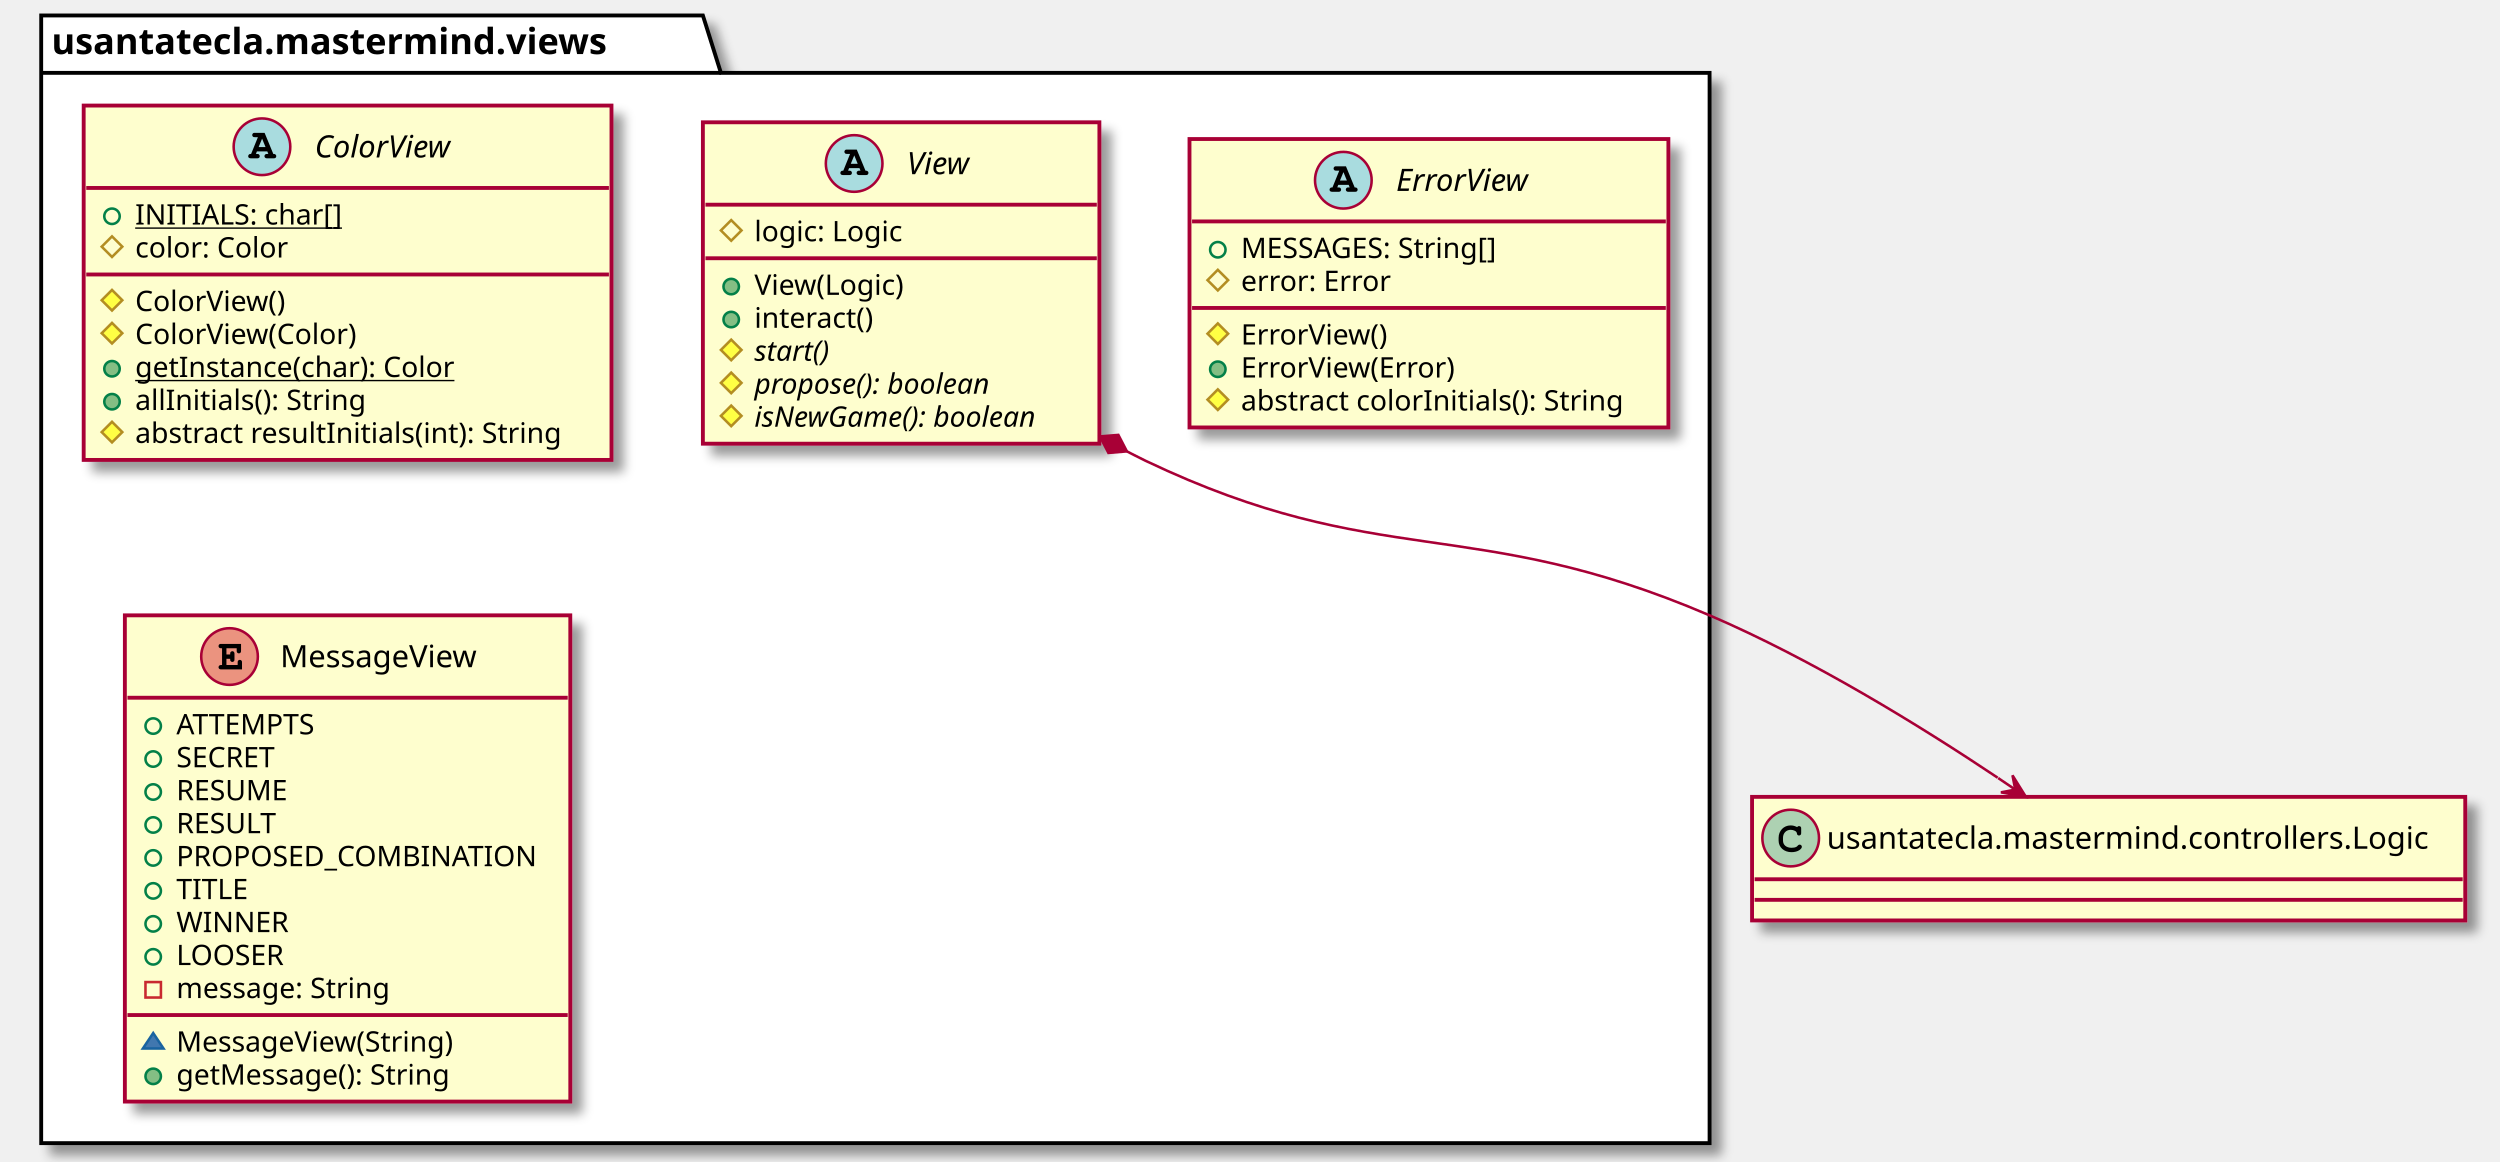
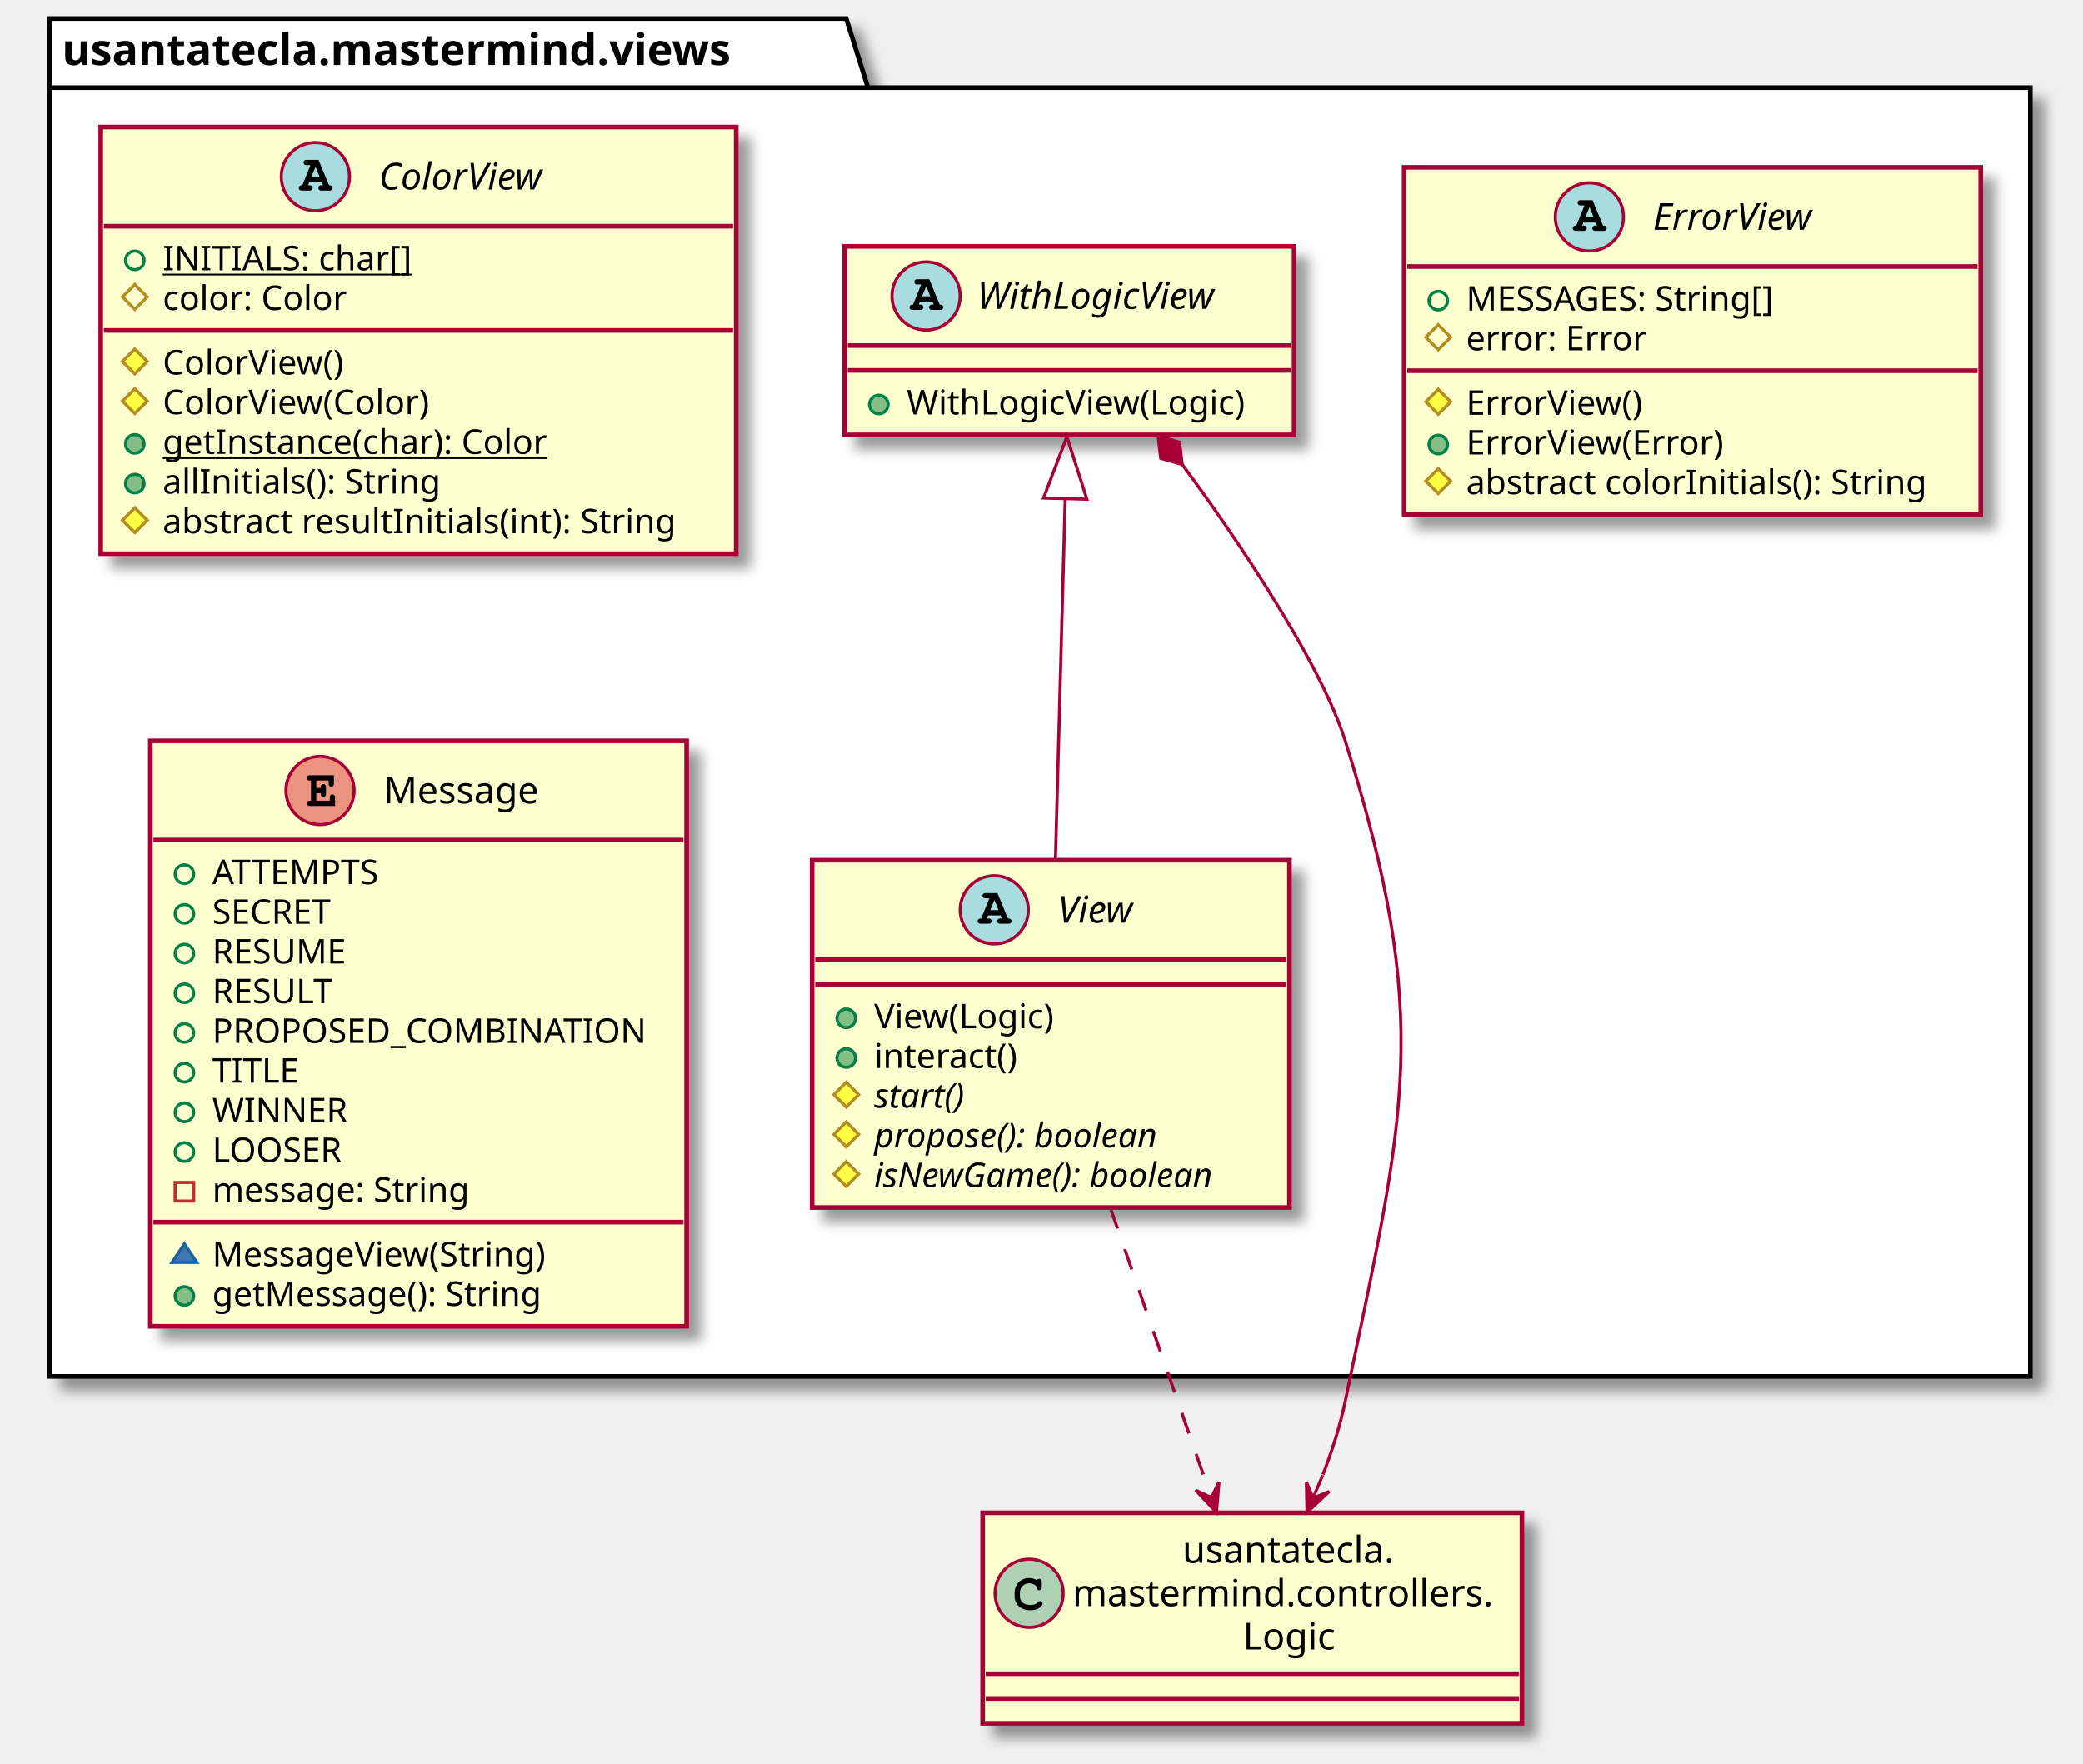
- <svg xmlns="http://www.w3.org/2000/svg" contentScriptType="application/ecmascript" contentStyleType="text/css" height="451px" preserveAspectRatio="none" style="width:971px;height:451px;" version="1.1" viewBox="0 0 971 451" width="971px" zoomAndPan="magnify">
+ <svg xmlns="http://www.w3.org/2000/svg" contentScriptType="application/ecmascript" contentStyleType="text/css" height="569px" preserveAspectRatio="none" style="width:672px;height:569px;" version="1.1" viewBox="0 0 672 569" width="672px" zoomAndPan="magnify">
  <defs>
-     <filter height="300%" id="fg0pt6y66qilp" width="300%" x="-1" y="-1">
+     <filter height="300%" id="f3wmjl986huc2" width="300%" x="-1" y="-1">
      <feGaussianBlur result="blurOut" stdDeviation="2.0" />
      <feColorMatrix in="blurOut" result="blurOut2" type="matrix" values="0 0 0 0 0 0 0 0 0 0 0 0 0 0 0 0 0 0 .4 0" />
      <feOffset dx="4.0" dy="4.0" in="blurOut2" result="blurOut3" />
      <feBlend in="SourceGraphic" in2="blurOut3" mode="normal" />
    </filter>
  </defs>
  <g>
-     <polygon fill="#FFFFFF" filter="url(#fg0pt6y66qilp)" points="16,6,273,6,280,28.297,664,28.297,664,444,16,444,16,6" style="stroke:#000000;stroke-width:1.5;" />
+     <polygon fill="#FFFFFF" filter="url(#f3wmjl986huc2)" points="16,6,273,6,280,28.297,655,28.297,655,444,16,444,16,6" style="stroke:#000000;stroke-width:1.5;" />
    <line style="stroke:#000000;stroke-width:1.5;" x1="16" x2="280" y1="28.297" y2="28.297" />
    <text fill="#000000" font-family="sans-serif" font-size="14" font-weight="bold" lengthAdjust="spacingAndGlyphs" textLength="251" x="20" y="20.995">usantatecla.mastermind.views</text>
-     <rect codeLine="1" fill="#FEFECE" filter="url(#fg0pt6y66qilp)" height="137.633" id="usantatecla.mastermind.views.ColorView" style="stroke:#A80036;stroke-width:1.5;" width="205" x="32.5" y="41" />
+     <rect codeLine="3" fill="#FEFECE" filter="url(#f3wmjl986huc2)" height="60.805" id="usantatecla.mastermind.views.WithLogicView" style="stroke:#A80036;stroke-width:1.5;" width="145" x="272.5" y="79.5" />
+     <ellipse cx="298.75" cy="95.5" fill="#A9DCDF" rx="11" ry="11" style="stroke:#A80036;stroke-width:1.0;" />
+     <path d="M300.828,97.312 L301.219,98.297 L300.828,98.297 C300.375,98.297 300.266,98.312 300.109,98.422 C299.859,98.578 299.703,98.859 299.703,99.156 C299.703,99.422 299.844,99.672 300.062,99.828 C300.203,99.953 300.406,100 300.828,100 L303.188,100 C303.547,100 303.766,99.969 303.906,99.875 C304.156,99.734 304.312,99.438 304.312,99.156 C304.312,98.875 304.172,98.625 303.953,98.469 C303.781,98.328 303.625,98.297 303.156,98.297 L299.766,90.094 L296.094,90.094 C295.641,90.094 295.516,90.109 295.359,90.203 C295.109,90.375 294.953,90.656 294.953,90.938 C294.953,91.219 295.094,91.469 295.312,91.641 C295.484,91.75 295.656,91.781 296.094,91.781 L297.172,91.781 L294.531,98.297 C294.109,98.297 293.953,98.312 293.797,98.422 C293.547,98.578 293.391,98.859 293.391,99.156 C293.391,99.719 293.766,100 294.516,100 L296.781,100 C297.141,100 297.359,99.969 297.484,99.875 C297.75,99.734 297.891,99.438 297.891,99.156 C297.891,98.875 297.766,98.625 297.547,98.453 C297.375,98.328 297.234,98.297 296.781,98.297 L296.391,98.297 L296.781,97.312 L300.828,97.312 Z M300.125,95.609 L297.453,95.609 L298.797,92.344 L300.125,95.609 Z " fill="#000000" />
+     <text fill="#000000" font-family="sans-serif" font-size="12" font-style="italic" lengthAdjust="spacingAndGlyphs" textLength="88" x="315.25" y="99.654">WithLogicView</text>
+     <line style="stroke:#A80036;stroke-width:1.5;" x1="273.5" x2="416.5" y1="111.5" y2="111.5" />
+     <line style="stroke:#A80036;stroke-width:1.5;" x1="273.5" x2="416.5" y1="119.5" y2="119.5" />
+     <ellipse cx="283.5" cy="130.5" fill="#84BE84" rx="3" ry="3" style="stroke:#038048;stroke-width:1.0;" />
+     <text fill="#000000" font-family="sans-serif" font-size="11" lengthAdjust="spacingAndGlyphs" textLength="119" x="292.5" y="133.71">WithLogicView(Logic)</text>
+     <rect codeLine="8" fill="#FEFECE" filter="url(#f3wmjl986huc2)" height="137.633" id="usantatecla.mastermind.views.ColorView" style="stroke:#A80036;stroke-width:1.5;" width="205" x="32.5" y="41" />
    <ellipse cx="101.75" cy="57" fill="#A9DCDF" rx="11" ry="11" style="stroke:#A80036;stroke-width:1.0;" />
    <path d="M103.828,58.812 L104.219,59.797 L103.828,59.797 C103.375,59.797 103.266,59.812 103.109,59.922 C102.859,60.078 102.703,60.359 102.703,60.656 C102.703,60.922 102.844,61.172 103.062,61.328 C103.203,61.453 103.406,61.5 103.828,61.5 L106.188,61.5 C106.547,61.5 106.766,61.469 106.906,61.375 C107.156,61.234 107.312,60.938 107.312,60.656 C107.312,60.375 107.172,60.125 106.953,59.969 C106.781,59.828 106.625,59.797 106.156,59.797 L102.766,51.594 L99.094,51.594 C98.641,51.594 98.516,51.609 98.359,51.703 C98.109,51.875 97.953,52.156 97.953,52.438 C97.953,52.719 98.094,52.969 98.312,53.141 C98.484,53.25 98.656,53.281 99.094,53.281 L100.172,53.281 L97.531,59.797 C97.109,59.797 96.953,59.812 96.797,59.922 C96.547,60.078 96.391,60.359 96.391,60.656 C96.391,61.219 96.766,61.5 97.516,61.5 L99.781,61.5 C100.141,61.5 100.359,61.469 100.484,61.375 C100.75,61.234 100.891,60.938 100.891,60.656 C100.891,60.375 100.766,60.125 100.547,59.953 C100.375,59.828 100.234,59.797 99.781,59.797 L99.391,59.797 L99.781,58.812 L103.828,58.812 Z M103.125,57.109 L100.453,57.109 L101.797,53.844 L103.125,57.109 Z " fill="#000000" />
    <text fill="#000000" font-family="sans-serif" font-size="12" font-style="italic" lengthAdjust="spacingAndGlyphs" textLength="58" x="122.25" y="61.154">ColorView</text>
    <line style="stroke:#A80036;stroke-width:1.5;" x1="33.5" x2="236.5" y1="73" y2="73" />
    <ellipse cx="43.5" cy="84" fill="none" rx="3" ry="3" style="stroke:#038048;stroke-width:1.0;" />
    <text fill="#000000" font-family="sans-serif" font-size="11" lengthAdjust="spacingAndGlyphs" text-decoration="underline" textLength="85" x="52.5" y="87.21">INITIALS: char[]</text>
    <polygon fill="none" points="43.5,91.805,47.5,95.805,43.5,99.805,39.5,95.805" style="stroke:#B38D22;stroke-width:1.0;" />
    <text fill="#000000" font-family="sans-serif" font-size="11" lengthAdjust="spacingAndGlyphs" textLength="63" x="52.5" y="100.015">color: Color</text>
    <line style="stroke:#A80036;stroke-width:1.5;" x1="33.5" x2="236.5" y1="106.609" y2="106.609" />
    <polygon fill="#FFFF44" points="43.5,112.609,47.5,116.609,43.5,120.609,39.5,116.609" style="stroke:#B38D22;stroke-width:1.0;" />
    <text fill="#000000" font-family="sans-serif" font-size="11" lengthAdjust="spacingAndGlyphs" textLength="65" x="52.5" y="120.82">ColorView()</text>
    <polygon fill="#FFFF44" points="43.5,125.414,47.5,129.414,43.5,133.414,39.5,129.414" style="stroke:#B38D22;stroke-width:1.0;" />
    <text fill="#000000" font-family="sans-serif" font-size="11" lengthAdjust="spacingAndGlyphs" textLength="94" x="52.5" y="133.625">ColorView(Color)</text>
    <ellipse cx="43.5" cy="143.219" fill="#84BE84" rx="3" ry="3" style="stroke:#038048;stroke-width:1.0;" />
    <text fill="#000000" font-family="sans-serif" font-size="11" lengthAdjust="spacingAndGlyphs" text-decoration="underline" textLength="135" x="52.5" y="146.429">getInstance(char): Color</text>
    <ellipse cx="43.5" cy="156.023" fill="#84BE84" rx="3" ry="3" style="stroke:#038048;stroke-width:1.0;" />
    <text fill="#000000" font-family="sans-serif" font-size="11" lengthAdjust="spacingAndGlyphs" textLength="97" x="52.5" y="159.234">allInitials(): String</text>
    <polygon fill="#FFFF44" points="43.5,163.828,47.5,167.828,43.5,171.828,39.5,167.828" style="stroke:#B38D22;stroke-width:1.0;" />
    <text fill="#000000" font-family="sans-serif" font-size="11" lengthAdjust="spacingAndGlyphs" textLength="179" x="52.5" y="172.039">abstract resultInitials(int): String</text>
-     <rect codeLine="11" fill="#FEFECE" filter="url(#fg0pt6y66qilp)" height="112.023" id="usantatecla.mastermind.views.ErrorView" style="stroke:#A80036;stroke-width:1.5;" width="186" x="462" y="54" />
-     <ellipse cx="521.75" cy="70" fill="#A9DCDF" rx="11" ry="11" style="stroke:#A80036;stroke-width:1.0;" />
-     <path d="M523.828,71.812 L524.219,72.797 L523.828,72.797 C523.375,72.797 523.266,72.812 523.109,72.922 C522.859,73.078 522.703,73.359 522.703,73.656 C522.703,73.922 522.844,74.172 523.062,74.328 C523.203,74.453 523.406,74.5 523.828,74.5 L526.188,74.5 C526.547,74.5 526.766,74.469 526.906,74.375 C527.156,74.234 527.312,73.938 527.312,73.656 C527.312,73.375 527.172,73.125 526.953,72.969 C526.781,72.828 526.625,72.797 526.156,72.797 L522.766,64.594 L519.094,64.594 C518.641,64.594 518.516,64.609 518.359,64.703 C518.109,64.875 517.953,65.156 517.953,65.438 C517.953,65.719 518.094,65.969 518.312,66.141 C518.484,66.25 518.656,66.281 519.094,66.281 L520.172,66.281 L517.531,72.797 C517.109,72.797 516.953,72.812 516.797,72.922 C516.547,73.078 516.391,73.359 516.391,73.656 C516.391,74.219 516.766,74.5 517.516,74.5 L519.781,74.5 C520.141,74.5 520.359,74.469 520.484,74.375 C520.75,74.234 520.891,73.938 520.891,73.656 C520.891,73.375 520.766,73.125 520.547,72.953 C520.375,72.828 520.234,72.797 519.781,72.797 L519.391,72.797 L519.781,71.812 L523.828,71.812 Z M523.125,70.109 L520.453,70.109 L521.797,66.844 L523.125,70.109 Z " fill="#000000" />
-     <text fill="#000000" font-family="sans-serif" font-size="12" font-style="italic" lengthAdjust="spacingAndGlyphs" textLength="58" x="542.25" y="74.154">ErrorView</text>
-     <line style="stroke:#A80036;stroke-width:1.5;" x1="463" x2="647" y1="86" y2="86" />
-     <ellipse cx="473" cy="97" fill="none" rx="3" ry="3" style="stroke:#038048;stroke-width:1.0;" />
-     <text fill="#000000" font-family="sans-serif" font-size="11" lengthAdjust="spacingAndGlyphs" textLength="112" x="482" y="100.21">MESSAGES: String[]</text>
-     <polygon fill="none" points="473,104.805,477,108.805,473,112.805,469,108.805" style="stroke:#B38D22;stroke-width:1.0;" />
-     <text fill="#000000" font-family="sans-serif" font-size="11" lengthAdjust="spacingAndGlyphs" textLength="60" x="482" y="113.015">error: Error</text>
-     <line style="stroke:#A80036;stroke-width:1.5;" x1="463" x2="647" y1="119.609" y2="119.609" />
-     <polygon fill="#FFFF44" points="473,125.609,477,129.609,473,133.609,469,129.609" style="stroke:#B38D22;stroke-width:1.0;" />
-     <text fill="#000000" font-family="sans-serif" font-size="11" lengthAdjust="spacingAndGlyphs" textLength="62" x="482" y="133.82">ErrorView()</text>
-     <ellipse cx="473" cy="143.414" fill="#84BE84" rx="3" ry="3" style="stroke:#038048;stroke-width:1.0;" />
-     <text fill="#000000" font-family="sans-serif" font-size="11" lengthAdjust="spacingAndGlyphs" textLength="88" x="482" y="146.625">ErrorView(Error)</text>
-     <polygon fill="#FFFF44" points="473,151.219,477,155.219,473,159.219,469,155.219" style="stroke:#B38D22;stroke-width:1.0;" />
-     <text fill="#000000" font-family="sans-serif" font-size="11" lengthAdjust="spacingAndGlyphs" textLength="160" x="482" y="159.429">abstract colorInitials(): String</text>
-     <rect codeLine="19" fill="#FEFECE" filter="url(#fg0pt6y66qilp)" height="188.852" id="usantatecla.mastermind.views.Message" style="stroke:#A80036;stroke-width:1.5;" width="173" x="48.5" y="239" />
-     <ellipse cx="89.15" cy="255" fill="#EB937F" rx="11" ry="11" style="stroke:#A80036;stroke-width:1.0;" />
-     <path d="M87.947,255.875 L89.4,255.875 L89.4,255.984 C89.4,256.391 89.431,256.547 89.509,256.703 C89.666,256.953 89.947,257.109 90.244,257.109 C90.494,257.109 90.759,256.969 90.916,256.75 C91.041,256.594 91.072,256.438 91.072,255.984 L91.072,254.062 C91.072,253.906 91.072,253.859 91.056,253.703 C90.994,253.234 90.681,252.922 90.228,252.922 C89.978,252.922 89.713,253.062 89.541,253.281 C89.431,253.453 89.4,253.609 89.4,254.062 L89.4,254.188 L87.947,254.188 L87.947,251.781 L91.931,251.781 L91.931,252.641 C91.931,253.047 91.963,253.219 92.041,253.375 C92.213,253.625 92.494,253.781 92.775,253.781 C93.041,253.781 93.306,253.641 93.478,253.422 C93.588,253.25 93.619,253.109 93.619,252.641 L93.619,250.094 L85.994,250.094 C85.556,250.094 85.431,250.109 85.275,250.203 C85.025,250.359 84.869,250.656 84.869,250.938 C84.869,251.219 85.009,251.469 85.228,251.641 C85.384,251.75 85.572,251.781 85.994,251.781 L86.244,251.781 L86.244,258.297 L85.994,258.297 C85.588,258.297 85.431,258.312 85.275,258.422 C85.025,258.594 84.869,258.859 84.869,259.156 C84.869,259.422 85.009,259.672 85.228,259.828 C85.369,259.953 85.603,260 85.994,260 L93.994,260 L93.994,257.422 C93.994,256.984 93.963,256.844 93.884,256.688 C93.713,256.438 93.431,256.281 93.15,256.281 C92.884,256.281 92.619,256.391 92.447,256.641 C92.338,256.797 92.306,256.938 92.306,257.422 L92.306,258.297 L87.947,258.297 L87.947,255.875 Z " fill="#000000" />
-     <text fill="#000000" font-family="sans-serif" font-size="12" lengthAdjust="spacingAndGlyphs" textLength="84" x="108.85" y="259.154">MessageView</text>
+     <rect codeLine="18" fill="#FEFECE" filter="url(#f3wmjl986huc2)" height="112.023" id="usantatecla.mastermind.views.ErrorView" style="stroke:#A80036;stroke-width:1.5;" width="186" x="453" y="54" />
+     <ellipse cx="512.75" cy="70" fill="#A9DCDF" rx="11" ry="11" style="stroke:#A80036;stroke-width:1.0;" />
+     <path d="M514.828,71.812 L515.219,72.797 L514.828,72.797 C514.375,72.797 514.266,72.812 514.109,72.922 C513.859,73.078 513.703,73.359 513.703,73.656 C513.703,73.922 513.844,74.172 514.062,74.328 C514.203,74.453 514.406,74.5 514.828,74.5 L517.188,74.5 C517.547,74.5 517.766,74.469 517.906,74.375 C518.156,74.234 518.312,73.938 518.312,73.656 C518.312,73.375 518.172,73.125 517.953,72.969 C517.781,72.828 517.625,72.797 517.156,72.797 L513.766,64.594 L510.094,64.594 C509.641,64.594 509.516,64.609 509.359,64.703 C509.109,64.875 508.953,65.156 508.953,65.438 C508.953,65.719 509.094,65.969 509.312,66.141 C509.484,66.25 509.656,66.281 510.094,66.281 L511.172,66.281 L508.531,72.797 C508.109,72.797 507.953,72.812 507.797,72.922 C507.547,73.078 507.391,73.359 507.391,73.656 C507.391,74.219 507.766,74.5 508.516,74.5 L510.781,74.5 C511.141,74.5 511.359,74.469 511.484,74.375 C511.75,74.234 511.891,73.938 511.891,73.656 C511.891,73.375 511.766,73.125 511.547,72.953 C511.375,72.828 511.234,72.797 510.781,72.797 L510.391,72.797 L510.781,71.812 L514.828,71.812 Z M514.125,70.109 L511.453,70.109 L512.797,66.844 L514.125,70.109 Z " fill="#000000" />
+     <text fill="#000000" font-family="sans-serif" font-size="12" font-style="italic" lengthAdjust="spacingAndGlyphs" textLength="58" x="533.25" y="74.154">ErrorView</text>
+     <line style="stroke:#A80036;stroke-width:1.5;" x1="454" x2="638" y1="86" y2="86" />
+     <ellipse cx="464" cy="97" fill="none" rx="3" ry="3" style="stroke:#038048;stroke-width:1.0;" />
+     <text fill="#000000" font-family="sans-serif" font-size="11" lengthAdjust="spacingAndGlyphs" textLength="112" x="473" y="100.21">MESSAGES: String[]</text>
+     <polygon fill="none" points="464,104.805,468,108.805,464,112.805,460,108.805" style="stroke:#B38D22;stroke-width:1.0;" />
+     <text fill="#000000" font-family="sans-serif" font-size="11" lengthAdjust="spacingAndGlyphs" textLength="60" x="473" y="113.015">error: Error</text>
+     <line style="stroke:#A80036;stroke-width:1.5;" x1="454" x2="638" y1="119.609" y2="119.609" />
+     <polygon fill="#FFFF44" points="464,125.609,468,129.609,464,133.609,460,129.609" style="stroke:#B38D22;stroke-width:1.0;" />
+     <text fill="#000000" font-family="sans-serif" font-size="11" lengthAdjust="spacingAndGlyphs" textLength="62" x="473" y="133.82">ErrorView()</text>
+     <ellipse cx="464" cy="143.414" fill="#84BE84" rx="3" ry="3" style="stroke:#038048;stroke-width:1.0;" />
+     <text fill="#000000" font-family="sans-serif" font-size="11" lengthAdjust="spacingAndGlyphs" textLength="88" x="473" y="146.625">ErrorView(Error)</text>
+     <polygon fill="#FFFF44" points="464,151.219,468,155.219,464,159.219,460,155.219" style="stroke:#B38D22;stroke-width:1.0;" />
+     <text fill="#000000" font-family="sans-serif" font-size="11" lengthAdjust="spacingAndGlyphs" textLength="160" x="473" y="159.429">abstract colorInitials(): String</text>
+     <rect codeLine="26" fill="#FEFECE" filter="url(#f3wmjl986huc2)" height="188.852" id="usantatecla.mastermind.views.Message" style="stroke:#A80036;stroke-width:1.5;" width="173" x="48.5" y="239" />
+     <ellipse cx="103.25" cy="255" fill="#EB937F" rx="11" ry="11" style="stroke:#A80036;stroke-width:1.0;" />
+     <path d="M102.047,255.875 L103.5,255.875 L103.5,255.984 C103.5,256.391 103.531,256.547 103.609,256.703 C103.766,256.953 104.047,257.109 104.344,257.109 C104.594,257.109 104.859,256.969 105.016,256.75 C105.141,256.594 105.172,256.438 105.172,255.984 L105.172,254.062 C105.172,253.906 105.172,253.859 105.156,253.703 C105.094,253.234 104.781,252.922 104.328,252.922 C104.078,252.922 103.812,253.062 103.641,253.281 C103.531,253.453 103.5,253.609 103.5,254.062 L103.5,254.188 L102.047,254.188 L102.047,251.781 L106.031,251.781 L106.031,252.641 C106.031,253.047 106.062,253.219 106.141,253.375 C106.312,253.625 106.594,253.781 106.875,253.781 C107.141,253.781 107.406,253.641 107.578,253.422 C107.688,253.25 107.719,253.109 107.719,252.641 L107.719,250.094 L100.094,250.094 C99.656,250.094 99.531,250.109 99.375,250.203 C99.125,250.359 98.969,250.656 98.969,250.938 C98.969,251.219 99.109,251.469 99.328,251.641 C99.484,251.75 99.672,251.781 100.094,251.781 L100.344,251.781 L100.344,258.297 L100.094,258.297 C99.688,258.297 99.531,258.312 99.375,258.422 C99.125,258.594 98.969,258.859 98.969,259.156 C98.969,259.422 99.109,259.672 99.328,259.828 C99.469,259.953 99.703,260 100.094,260 L108.094,260 L108.094,257.422 C108.094,256.984 108.062,256.844 107.984,256.688 C107.812,256.438 107.531,256.281 107.25,256.281 C106.984,256.281 106.719,256.391 106.547,256.641 C106.438,256.797 106.406,256.938 106.406,257.422 L106.406,258.297 L102.047,258.297 L102.047,255.875 Z " fill="#000000" />
+     <text fill="#000000" font-family="sans-serif" font-size="12" lengthAdjust="spacingAndGlyphs" textLength="55" x="123.75" y="259.154">Message</text>
    <line style="stroke:#A80036;stroke-width:1.5;" x1="49.5" x2="220.5" y1="271" y2="271" />
    <ellipse cx="59.5" cy="282" fill="none" rx="3" ry="3" style="stroke:#038048;stroke-width:1.0;" />
    <text fill="#000000" font-family="sans-serif" font-size="11" lengthAdjust="spacingAndGlyphs" textLength="59" x="68.5" y="285.21">ATTEMPTS</text>
    <ellipse cx="59.5" cy="294.805" fill="none" rx="3" ry="3" style="stroke:#038048;stroke-width:1.0;" />
    <text fill="#000000" font-family="sans-serif" font-size="11" lengthAdjust="spacingAndGlyphs" textLength="44" x="68.5" y="298.015">SECRET</text>
    <ellipse cx="59.5" cy="307.609" fill="none" rx="3" ry="3" style="stroke:#038048;stroke-width:1.0;" />
    <text fill="#000000" font-family="sans-serif" font-size="11" lengthAdjust="spacingAndGlyphs" textLength="46" x="68.5" y="310.82">RESUME</text>
    <ellipse cx="59.5" cy="320.414" fill="none" rx="3" ry="3" style="stroke:#038048;stroke-width:1.0;" />
    <text fill="#000000" font-family="sans-serif" font-size="11" lengthAdjust="spacingAndGlyphs" textLength="43" x="68.5" y="323.625">RESULT</text>
    <ellipse cx="59.5" cy="333.219" fill="none" rx="3" ry="3" style="stroke:#038048;stroke-width:1.0;" />
    <text fill="#000000" font-family="sans-serif" font-size="11" lengthAdjust="spacingAndGlyphs" textLength="147" x="68.5" y="336.429">PROPOSED_COMBINATION</text>
    <ellipse cx="59.5" cy="346.023" fill="none" rx="3" ry="3" style="stroke:#038048;stroke-width:1.0;" />
    <text fill="#000000" font-family="sans-serif" font-size="11" lengthAdjust="spacingAndGlyphs" textLength="30" x="68.5" y="349.234">TITLE</text>
    <ellipse cx="59.5" cy="358.828" fill="none" rx="3" ry="3" style="stroke:#038048;stroke-width:1.0;" />
    <text fill="#000000" font-family="sans-serif" font-size="11" lengthAdjust="spacingAndGlyphs" textLength="44" x="68.5" y="362.039">WINNER</text>
    <ellipse cx="59.5" cy="371.633" fill="none" rx="3" ry="3" style="stroke:#038048;stroke-width:1.0;" />
    <text fill="#000000" font-family="sans-serif" font-size="11" lengthAdjust="spacingAndGlyphs" textLength="46" x="68.5" y="374.843">LOOSER</text>
    <rect fill="none" height="6" style="stroke:#C82930;stroke-width:1.0;" width="6" x="56.5" y="381.438" />
    <text fill="#000000" font-family="sans-serif" font-size="11" lengthAdjust="spacingAndGlyphs" textLength="93" x="68.5" y="387.648">message: String</text>
    <line style="stroke:#A80036;stroke-width:1.5;" x1="49.5" x2="220.5" y1="394.242" y2="394.242" />
    <polygon fill="#4177AF" points="59.5,401.242,55.5,407.242,63.5,407.242" style="stroke:#1963A0;stroke-width:1.0;" />
    <text fill="#000000" font-family="sans-serif" font-size="11" lengthAdjust="spacingAndGlyphs" textLength="120" x="68.5" y="408.453">MessageView(String)</text>
    <ellipse cx="59.5" cy="418.047" fill="#84BE84" rx="3" ry="3" style="stroke:#038048;stroke-width:1.0;" />
    <text fill="#000000" font-family="sans-serif" font-size="11" lengthAdjust="spacingAndGlyphs" textLength="118" x="68.5" y="421.257">getMessage(): String</text>
-     <rect codeLine="33" fill="#FEFECE" filter="url(#fg0pt6y66qilp)" height="124.828" id="usantatecla.mastermind.views.View" style="stroke:#A80036;stroke-width:1.5;" width="154" x="273" y="47.5" />
-     <ellipse cx="331.75" cy="63.5" fill="#A9DCDF" rx="11" ry="11" style="stroke:#A80036;stroke-width:1.0;" />
-     <path d="M333.828,65.312 L334.219,66.297 L333.828,66.297 C333.375,66.297 333.266,66.312 333.109,66.422 C332.859,66.578 332.703,66.859 332.703,67.156 C332.703,67.422 332.844,67.672 333.062,67.828 C333.203,67.953 333.406,68 333.828,68 L336.188,68 C336.547,68 336.766,67.969 336.906,67.875 C337.156,67.734 337.312,67.438 337.312,67.156 C337.312,66.875 337.172,66.625 336.953,66.469 C336.781,66.328 336.625,66.297 336.156,66.297 L332.766,58.094 L329.094,58.094 C328.641,58.094 328.516,58.109 328.359,58.203 C328.109,58.375 327.953,58.656 327.953,58.938 C327.953,59.219 328.094,59.469 328.312,59.641 C328.484,59.75 328.656,59.781 329.094,59.781 L330.172,59.781 L327.531,66.297 C327.109,66.297 326.953,66.312 326.797,66.422 C326.547,66.578 326.391,66.859 326.391,67.156 C326.391,67.719 326.766,68 327.516,68 L329.781,68 C330.141,68 330.359,67.969 330.484,67.875 C330.75,67.734 330.891,67.438 330.891,67.156 C330.891,66.875 330.766,66.625 330.547,66.453 C330.375,66.328 330.234,66.297 329.781,66.297 L329.391,66.297 L329.781,65.312 L333.828,65.312 Z M333.125,63.609 L330.453,63.609 L331.797,60.344 L333.125,63.609 Z " fill="#000000" />
-     <text fill="#000000" font-family="sans-serif" font-size="12" font-style="italic" lengthAdjust="spacingAndGlyphs" textLength="28" x="352.25" y="67.654">View</text>
-     <line style="stroke:#A80036;stroke-width:1.5;" x1="274" x2="426" y1="79.5" y2="79.5" />
-     <polygon fill="none" points="284,85.5,288,89.5,284,93.5,280,89.5" style="stroke:#B38D22;stroke-width:1.0;" />
-     <text fill="#000000" font-family="sans-serif" font-size="11" lengthAdjust="spacingAndGlyphs" textLength="62" x="293" y="93.71">logic: Logic</text>
-     <line style="stroke:#A80036;stroke-width:1.5;" x1="274" x2="426" y1="100.305" y2="100.305" />
-     <ellipse cx="284" cy="111.305" fill="#84BE84" rx="3" ry="3" style="stroke:#038048;stroke-width:1.0;" />
-     <text fill="#000000" font-family="sans-serif" font-size="11" lengthAdjust="spacingAndGlyphs" textLength="65" x="293" y="114.515">View(Logic)</text>
-     <ellipse cx="284" cy="124.109" fill="#84BE84" rx="3" ry="3" style="stroke:#038048;stroke-width:1.0;" />
-     <text fill="#000000" font-family="sans-serif" font-size="11" lengthAdjust="spacingAndGlyphs" textLength="51" x="293" y="127.32">interact()</text>
-     <polygon fill="#FFFF44" points="284,131.914,288,135.914,284,139.914,280,135.914" style="stroke:#B38D22;stroke-width:1.0;" />
-     <text fill="#000000" font-family="sans-serif" font-size="11" font-style="italic" lengthAdjust="spacingAndGlyphs" textLength="34" x="293" y="140.125">start()</text>
-     <polygon fill="#FFFF44" points="284,144.719,288,148.719,284,152.719,280,148.719" style="stroke:#B38D22;stroke-width:1.0;" />
-     <text fill="#000000" font-family="sans-serif" font-size="11" font-style="italic" lengthAdjust="spacingAndGlyphs" textLength="107" x="293" y="152.929">propose(): boolean</text>
-     <polygon fill="#FFFF44" points="284,157.523,288,161.523,284,165.523,280,161.523" style="stroke:#B38D22;stroke-width:1.0;" />
-     <text fill="#000000" font-family="sans-serif" font-size="11" font-style="italic" lengthAdjust="spacingAndGlyphs" textLength="128" x="293" y="165.734">isNewGame(): boolean</text>
-     <rect codeLine="41" fill="#FEFECE" filter="url(#fg0pt6y66qilp)" height="48" id="Logic" style="stroke:#A80036;stroke-width:1.5;" width="277" x="680.5" y="309.5" />
-     <ellipse cx="695.5" cy="325.5" fill="#ADD1B2" rx="11" ry="11" style="stroke:#A80036;stroke-width:1.0;" />
-     <path d="M697.844,321.172 C696.906,320.734 696.312,320.594 695.438,320.594 C692.812,320.594 690.812,322.672 690.812,325.391 L690.812,326.516 C690.812,329.094 692.922,330.984 695.812,330.984 C697.031,330.984 698.188,330.688 698.938,330.141 C699.516,329.734 699.844,329.281 699.844,328.891 C699.844,328.438 699.453,328.047 698.984,328.047 C698.766,328.047 698.562,328.125 698.375,328.312 C697.922,328.797 697.922,328.797 697.734,328.891 C697.312,329.156 696.625,329.281 695.859,329.281 C693.812,329.281 692.516,328.188 692.516,326.484 L692.516,325.391 C692.516,323.609 693.766,322.297 695.5,322.297 C696.078,322.297 696.688,322.453 697.156,322.703 C697.641,322.984 697.812,323.203 697.906,323.609 C697.969,324.016 698,324.141 698.141,324.266 C698.281,324.406 698.516,324.516 698.734,324.516 C699,324.516 699.266,324.375 699.438,324.156 C699.547,324 699.578,323.812 699.578,323.391 L699.578,321.969 C699.578,321.531 699.562,321.406 699.469,321.25 C699.312,320.984 699.031,320.844 698.734,320.844 C698.438,320.844 698.234,320.938 698.016,321.25 L697.844,321.172 Z " fill="#000000" />
-     <text fill="#000000" font-family="sans-serif" font-size="12" lengthAdjust="spacingAndGlyphs" textLength="245" x="709.5" y="329.654">usantatecla.mastermind.controllers.Logic</text>
-     <line style="stroke:#A80036;stroke-width:1.5;" x1="681.5" x2="956.5" y1="341.5" y2="341.5" />
-     <line style="stroke:#A80036;stroke-width:1.5;" x1="681.5" x2="956.5" y1="349.5" y2="349.5" />
-     <path codeLine="45" d="M437.69,175.314 C437.69,175.314 442.861,177.982 445,179 C536.121,222.381 571.248,199.226 664,239 C703.825,256.078 745.716,281.884 775.893,302.061 " fill="none" id="usantatecla.mastermind.views.View-Logic" style="stroke:#A80036;stroke-width:1.0;" />
-     <polygon fill="#A80036" points="786.857,309.489,781.649,301.13,782.717,306.685,777.162,307.753,786.857,309.489" style="stroke:#A80036;stroke-width:1.0;" />
-     <line style="stroke:#A80036;stroke-width:1.0;" x1="782.717" x2="776.094" y1="306.685" y2="302.197" />
-     <polygon fill="#A80036" points="427.186,169.511,430.504,175.913,437.69,175.314,434.372,168.911,427.186,169.511" style="stroke:#A80036;stroke-width:1.0;" />
+     <rect codeLine="40" fill="#FEFECE" filter="url(#f3wmjl986huc2)" height="112.023" id="usantatecla.mastermind.views.View" style="stroke:#A80036;stroke-width:1.5;" width="154" x="262" y="277.5" />
+     <ellipse cx="320.75" cy="293.5" fill="#A9DCDF" rx="11" ry="11" style="stroke:#A80036;stroke-width:1.0;" />
+     <path d="M322.828,295.312 L323.219,296.297 L322.828,296.297 C322.375,296.297 322.266,296.312 322.109,296.422 C321.859,296.578 321.703,296.859 321.703,297.156 C321.703,297.422 321.844,297.672 322.062,297.828 C322.203,297.953 322.406,298 322.828,298 L325.188,298 C325.547,298 325.766,297.969 325.906,297.875 C326.156,297.734 326.312,297.438 326.312,297.156 C326.312,296.875 326.172,296.625 325.953,296.469 C325.781,296.328 325.625,296.297 325.156,296.297 L321.766,288.094 L318.094,288.094 C317.641,288.094 317.516,288.109 317.359,288.203 C317.109,288.375 316.953,288.656 316.953,288.938 C316.953,289.219 317.094,289.469 317.312,289.641 C317.484,289.75 317.656,289.781 318.094,289.781 L319.172,289.781 L316.531,296.297 C316.109,296.297 315.953,296.312 315.797,296.422 C315.547,296.578 315.391,296.859 315.391,297.156 C315.391,297.719 315.766,298 316.516,298 L318.781,298 C319.141,298 319.359,297.969 319.484,297.875 C319.75,297.734 319.891,297.438 319.891,297.156 C319.891,296.875 319.766,296.625 319.547,296.453 C319.375,296.328 319.234,296.297 318.781,296.297 L318.391,296.297 L318.781,295.312 L322.828,295.312 Z M322.125,293.609 L319.453,293.609 L320.797,290.344 L322.125,293.609 Z " fill="#000000" />
+     <text fill="#000000" font-family="sans-serif" font-size="12" font-style="italic" lengthAdjust="spacingAndGlyphs" textLength="28" x="341.25" y="297.654">View</text>
+     <line style="stroke:#A80036;stroke-width:1.5;" x1="263" x2="415" y1="309.5" y2="309.5" />
+     <line style="stroke:#A80036;stroke-width:1.5;" x1="263" x2="415" y1="317.5" y2="317.5" />
+     <ellipse cx="273" cy="328.5" fill="#84BE84" rx="3" ry="3" style="stroke:#038048;stroke-width:1.0;" />
+     <text fill="#000000" font-family="sans-serif" font-size="11" lengthAdjust="spacingAndGlyphs" textLength="65" x="282" y="331.71">View(Logic)</text>
+     <ellipse cx="273" cy="341.305" fill="#84BE84" rx="3" ry="3" style="stroke:#038048;stroke-width:1.0;" />
+     <text fill="#000000" font-family="sans-serif" font-size="11" lengthAdjust="spacingAndGlyphs" textLength="51" x="282" y="344.515">interact()</text>
+     <polygon fill="#FFFF44" points="273,349.109,277,353.109,273,357.109,269,353.109" style="stroke:#B38D22;stroke-width:1.0;" />
+     <text fill="#000000" font-family="sans-serif" font-size="11" font-style="italic" lengthAdjust="spacingAndGlyphs" textLength="34" x="282" y="357.32">start()</text>
+     <polygon fill="#FFFF44" points="273,361.914,277,365.914,273,369.914,269,365.914" style="stroke:#B38D22;stroke-width:1.0;" />
+     <text fill="#000000" font-family="sans-serif" font-size="11" font-style="italic" lengthAdjust="spacingAndGlyphs" textLength="107" x="282" y="370.125">propose(): boolean</text>
+     <polygon fill="#FFFF44" points="273,374.719,277,378.719,273,382.719,269,378.719" style="stroke:#B38D22;stroke-width:1.0;" />
+     <text fill="#000000" font-family="sans-serif" font-size="11" font-style="italic" lengthAdjust="spacingAndGlyphs" textLength="128" x="282" y="382.929">isNewGame(): boolean</text>
+     <rect codeLine="1" fill="#FEFECE" filter="url(#f3wmjl986huc2)" height="67.906" id="Logic" style="stroke:#A80036;stroke-width:1.5;" width="174" x="317" y="488" />
+     <ellipse cx="332" cy="513.953" fill="#ADD1B2" rx="11" ry="11" style="stroke:#A80036;stroke-width:1.0;" />
+     <path d="M334.344,509.625 C333.406,509.188 332.812,509.047 331.938,509.047 C329.312,509.047 327.312,511.125 327.312,513.844 L327.312,514.969 C327.312,517.547 329.422,519.438 332.312,519.438 C333.531,519.438 334.688,519.141 335.438,518.594 C336.016,518.188 336.344,517.734 336.344,517.344 C336.344,516.891 335.953,516.5 335.484,516.5 C335.266,516.5 335.062,516.578 334.875,516.766 C334.422,517.25 334.422,517.25 334.234,517.344 C333.812,517.609 333.125,517.734 332.359,517.734 C330.312,517.734 329.016,516.641 329.016,514.938 L329.016,513.844 C329.016,512.062 330.266,510.75 332,510.75 C332.578,510.75 333.188,510.906 333.656,511.156 C334.141,511.438 334.312,511.656 334.406,512.062 C334.469,512.469 334.5,512.594 334.641,512.719 C334.781,512.859 335.016,512.969 335.234,512.969 C335.5,512.969 335.766,512.828 335.938,512.609 C336.047,512.453 336.078,512.266 336.078,511.844 L336.078,510.422 C336.078,509.984 336.062,509.859 335.969,509.703 C335.812,509.438 335.531,509.297 335.234,509.297 C334.938,509.297 334.734,509.391 334.516,509.703 L334.344,509.625 Z " fill="#000000" />
+     <text fill="#000000" font-family="sans-serif" font-size="12" lengthAdjust="spacingAndGlyphs" textLength="71" x="381.5" y="504.139">usantatecla.</text>
+     <text fill="#000000" font-family="sans-serif" font-size="12" lengthAdjust="spacingAndGlyphs" textLength="142" x="346" y="518.107">mastermind.controllers.</text>
+     <text fill="#000000" font-family="sans-serif" font-size="12" lengthAdjust="spacingAndGlyphs" textLength="32" x="401" y="532.076">Logic</text>
+     <line style="stroke:#A80036;stroke-width:1.5;" x1="318" x2="490" y1="539.906" y2="539.906" />
+     <line style="stroke:#A80036;stroke-width:1.5;" x1="318" x2="490" y1="547.906" y2="547.906" />
+     <path codeLine="6" d="M381.406,149.841 C381.406,149.841 423.703,206.154 434,239 C462.318,329.332 453.277,359.317 434,452 C432.361,459.878 429.774,467.96 426.79,475.692 " fill="none" id="usantatecla.mastermind.views.WithLogicView-Logic" style="stroke:#A80036;stroke-width:1.0;" />
+     <polygon fill="#A80036" points="421.674,487.87,428.848,481.122,423.611,483.26,421.472,478.023,421.674,487.87" style="stroke:#A80036;stroke-width:1.0;" />
+     <line style="stroke:#A80036;stroke-width:1.0;" x1="423.611" x2="426.709" y1="483.26" y2="475.885" />
+     <polygon fill="#A80036" points="373.628,140.703,374.471,147.865,381.406,149.841,380.563,142.68,373.628,140.703" style="stroke:#A80036;stroke-width:1.0;" />
+     <path codeLine="47" d="M343.64,161.209 C342.705,195.739 341.462,241.604 340.498,277.184 " fill="none" id="usantatecla.mastermind.views.WithLogicView-backto-usantatecla.mastermind.views.View" style="stroke:#A80036;stroke-width:1.0;" />
+     <polygon fill="none" points="336.652,160.676,344.191,140.872,350.647,161.055,336.652,160.676" style="stroke:#A80036;stroke-width:1.0;" />
+     <path codeLine="48" d="M358.238,389.699 C368.705,419.731 381.387,456.118 390.743,482.964 " fill="none" id="usantatecla.mastermind.views.View-to-Logic" style="stroke:#A80036;stroke-width:1.0;stroke-dasharray:7.0,7.0;" />
+     <polygon fill="#A80036" points="392.451,487.862,393.266,478.047,390.805,483.141,385.712,480.68,392.451,487.862" style="stroke:#A80036;stroke-width:1.0;" />
  </g>
</svg>
